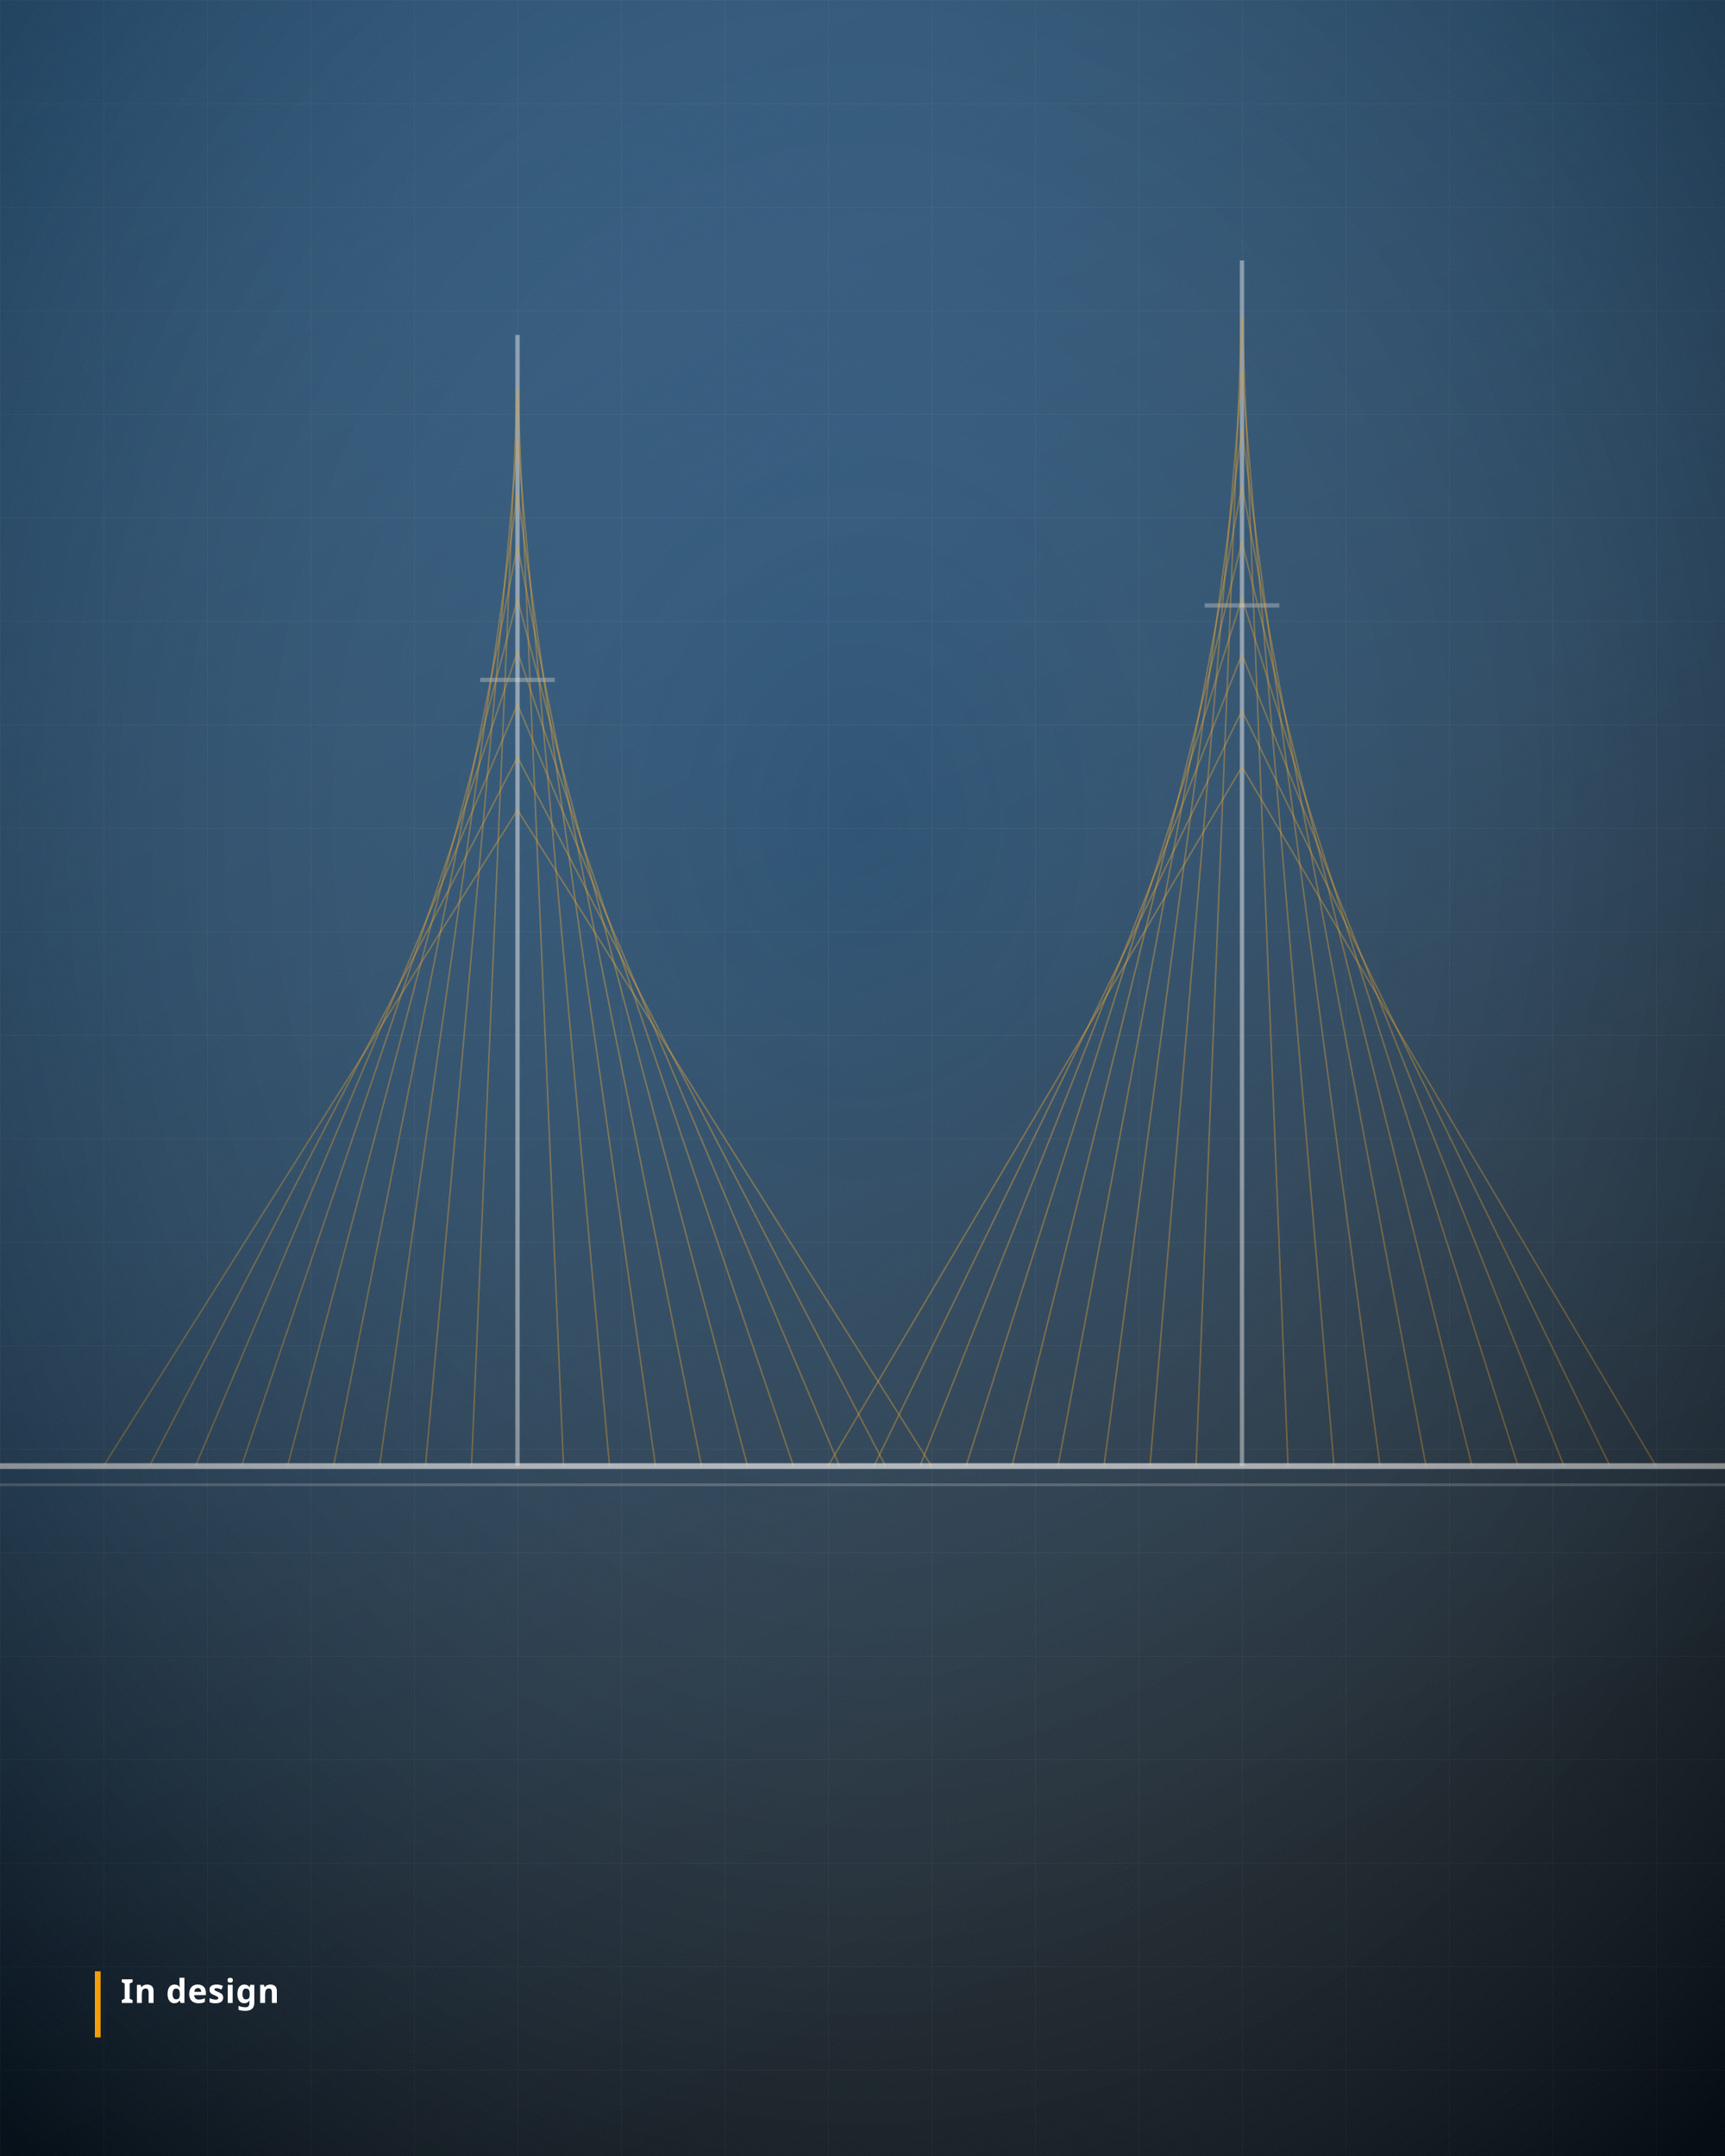
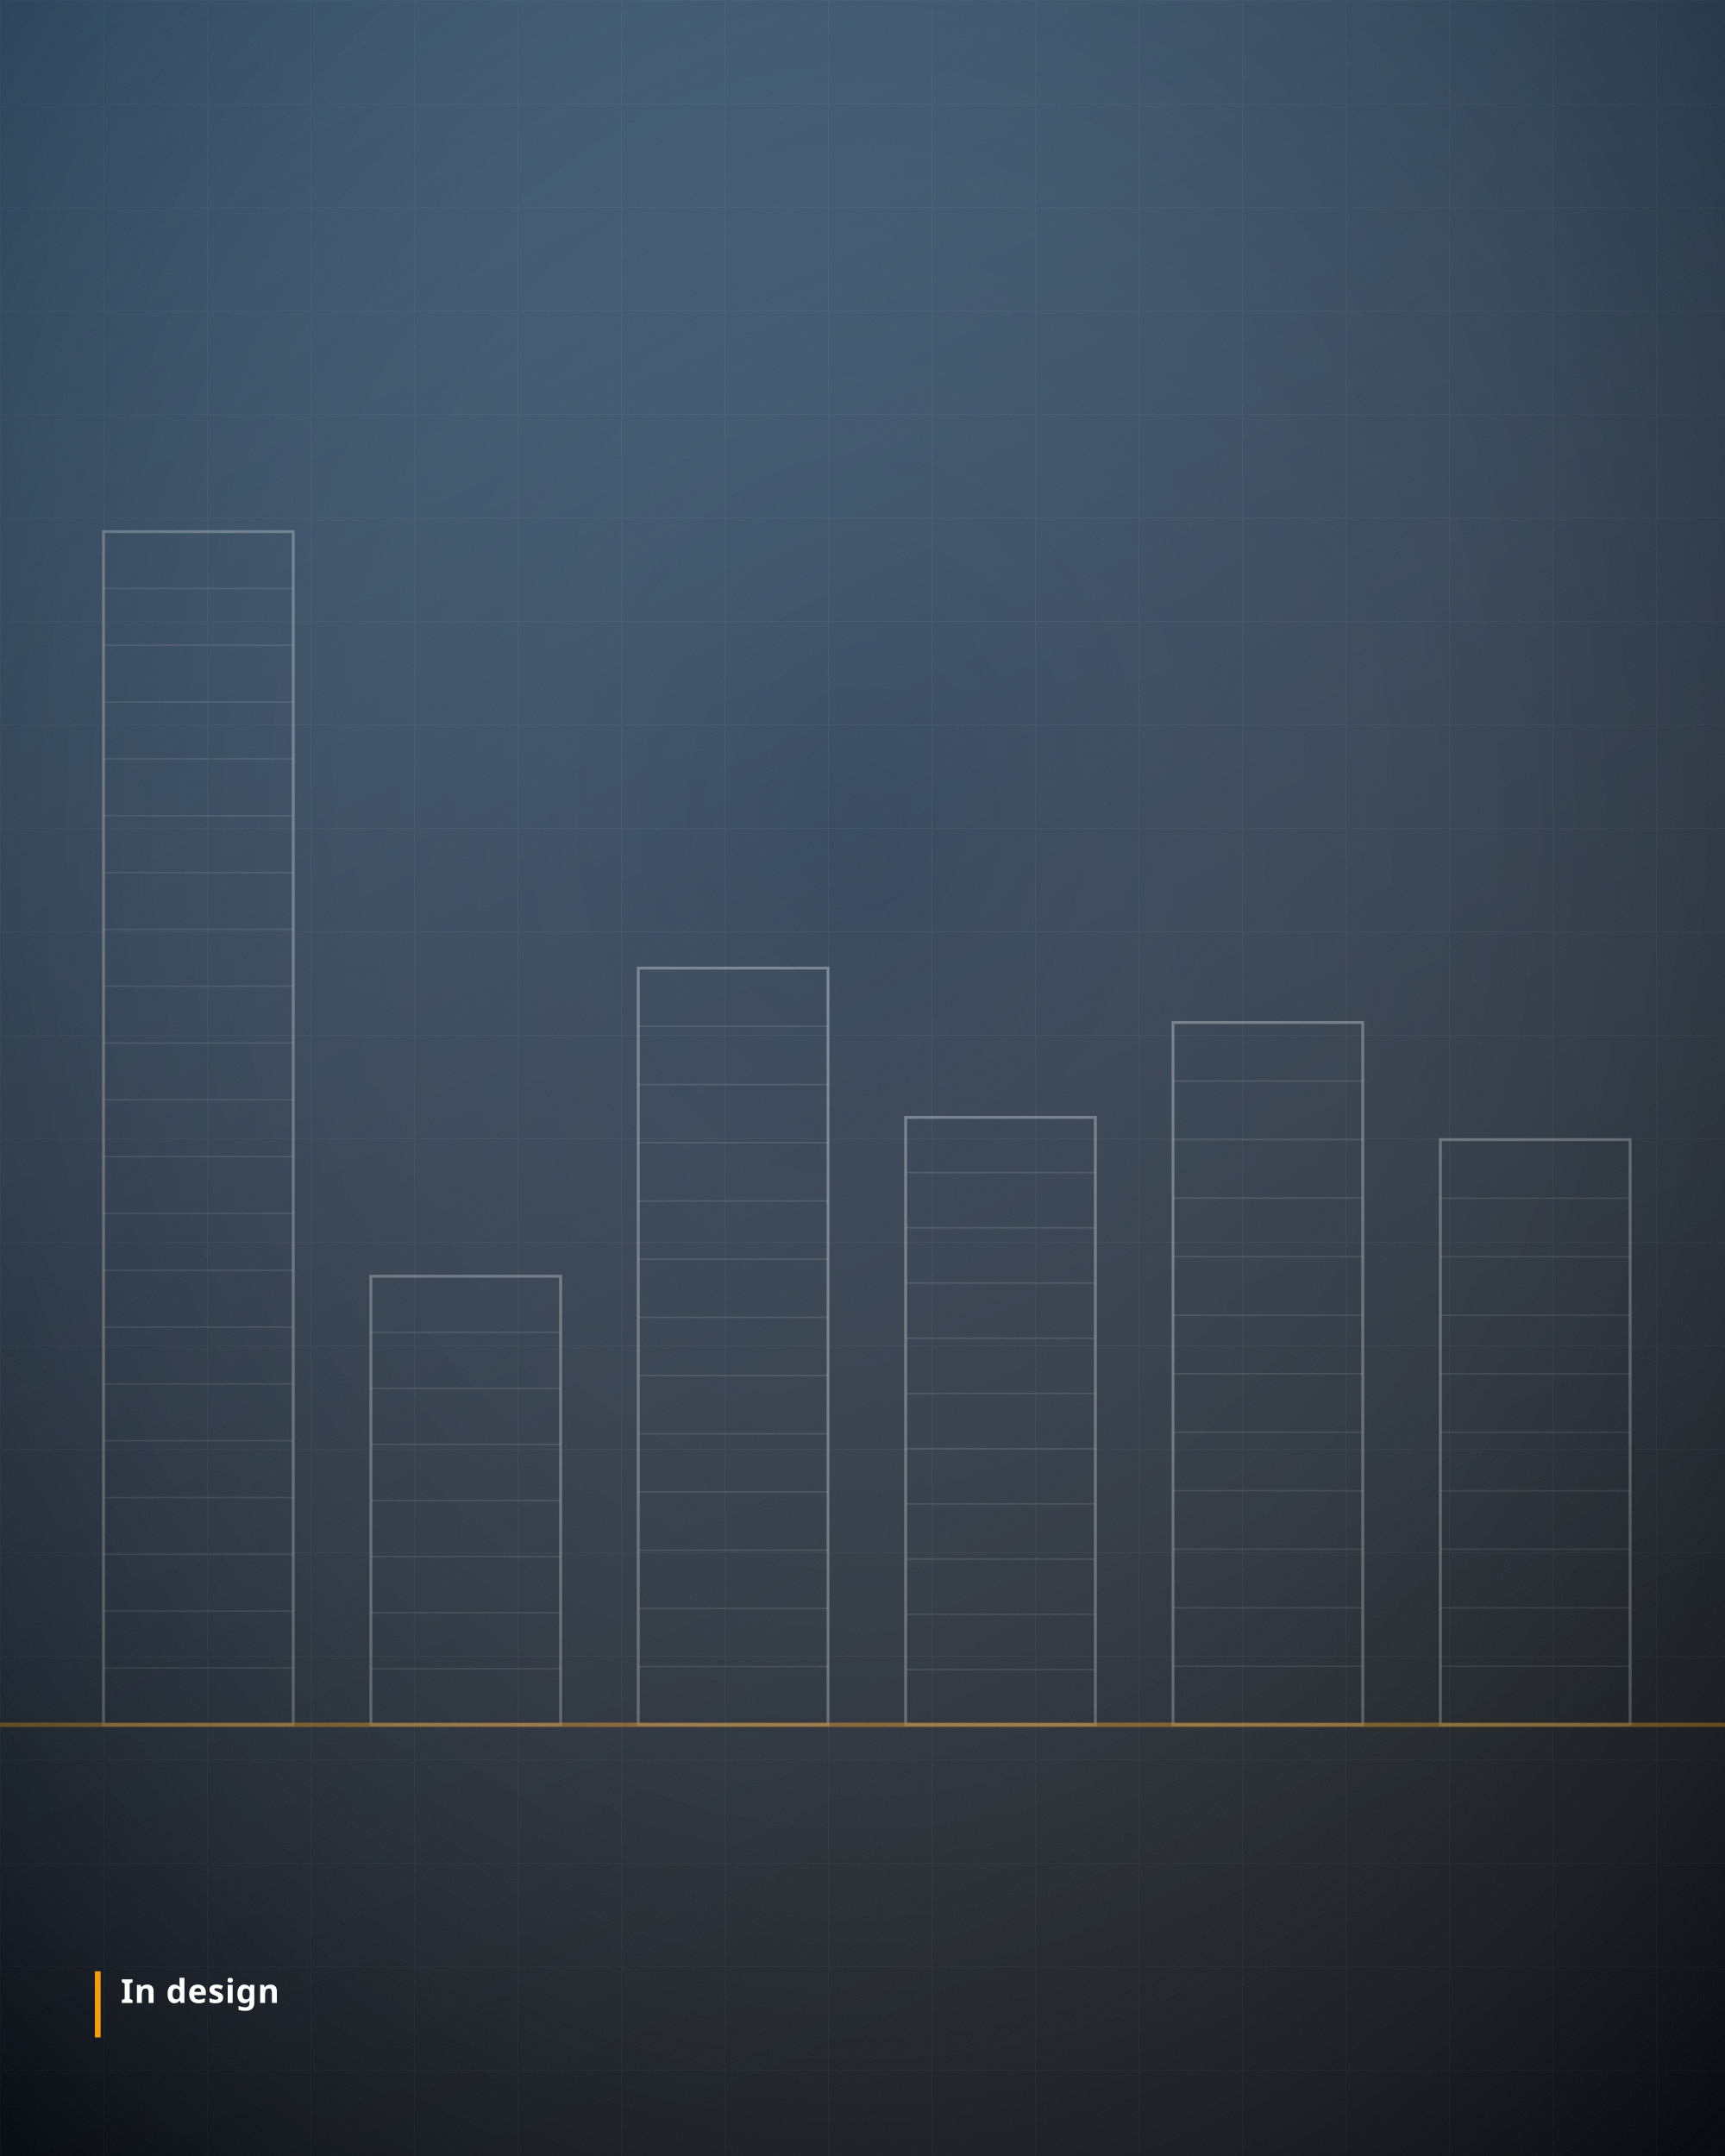
<svg xmlns="http://www.w3.org/2000/svg" width="1200" height="1500" viewBox="0 0 1200 1500" role="img" aria-label="In design">
  <defs>
    <linearGradient id="gculture02" x1="0" y1="0" x2="0.35" y2="1">
-       <stop offset="0%" stop-color="#0f4c81" />
-       <stop offset="55%" stop-color="#0a3459" />
-       <stop offset="100%" stop-color="#04121e" />
+       <stop offset="0%" stop-color="#255177" />
+       <stop offset="55%" stop-color="#16283f" />
+       <stop offset="100%" stop-color="#0a1119" />
    </linearGradient>
    <radialGradient id="vculture02" cx="50%" cy="38%" r="78%">
      <stop offset="0%" stop-color="#fff" stop-opacity="0.14" />
      <stop offset="100%" stop-color="#000" stop-opacity="0.5" />
    </radialGradient>
    <pattern id="pculture02" width="72" height="72" patternUnits="userSpaceOnUse">
      <path d="M72 0 L0 0 0 72" fill="none" stroke="rgba(255,255,255,.055)" stroke-width="1" />
    </pattern>
    <filter id="nculture02">
      <feTurbulence type="fractalNoise" baseFrequency="0.9" numOctaves="3" />
      <feColorMatrix type="saturate" values="0" />
    </filter>
  </defs>
  <rect width="1200" height="1500" fill="url(#gculture02)" />
  <rect width="1200" height="1500" fill="url(#pculture02)" />
-   <line x1="360" y1="233.012" x2="360" y2="1020" stroke="rgba(255,255,255,.5)" stroke-width="3" />
-   <line x1="334" y1="473.012" x2="386" y2="473.012" stroke="rgba(255,255,255,.32)" stroke-width="3" />
-   <line x1="360" y1="269.738" x2="328" y2="1020" stroke="rgba(245,158,11,.4)" stroke-width="1.1" />
-   <line x1="360" y1="269.738" x2="392" y2="1020" stroke="rgba(245,158,11,.4)" stroke-width="1.1" />
-   <line x1="360" y1="306.465" x2="296" y2="1020" stroke="rgba(245,158,11,.4)" stroke-width="1.1" />
-   <line x1="360" y1="306.465" x2="424" y2="1020" stroke="rgba(245,158,11,.4)" stroke-width="1.1" />
-   <line x1="360" y1="343.191" x2="264" y2="1020" stroke="rgba(245,158,11,.4)" stroke-width="1.1" />
-   <line x1="360" y1="343.191" x2="456" y2="1020" stroke="rgba(245,158,11,.4)" stroke-width="1.1" />
-   <line x1="360" y1="379.917" x2="232" y2="1020" stroke="rgba(245,158,11,.4)" stroke-width="1.1" />
-   <line x1="360" y1="379.917" x2="488" y2="1020" stroke="rgba(245,158,11,.4)" stroke-width="1.1" />
-   <line x1="360" y1="416.643" x2="200" y2="1020" stroke="rgba(245,158,11,.4)" stroke-width="1.1" />
-   <line x1="360" y1="416.643" x2="520" y2="1020" stroke="rgba(245,158,11,.4)" stroke-width="1.1" />
-   <line x1="360" y1="453.369" x2="168" y2="1020" stroke="rgba(245,158,11,.4)" stroke-width="1.1" />
-   <line x1="360" y1="453.369" x2="552" y2="1020" stroke="rgba(245,158,11,.4)" stroke-width="1.1" />
-   <line x1="360" y1="490.095" x2="136" y2="1020" stroke="rgba(245,158,11,.4)" stroke-width="1.1" />
-   <line x1="360" y1="490.095" x2="584" y2="1020" stroke="rgba(245,158,11,.4)" stroke-width="1.1" />
-   <line x1="360" y1="526.821" x2="104" y2="1020" stroke="rgba(245,158,11,.4)" stroke-width="1.1" />
-   <line x1="360" y1="526.821" x2="616" y2="1020" stroke="rgba(245,158,11,.4)" stroke-width="1.1" />
-   <line x1="360" y1="563.547" x2="72" y2="1020" stroke="rgba(245,158,11,.4)" stroke-width="1.1" />
-   <line x1="360" y1="563.547" x2="648" y2="1020" stroke="rgba(245,158,11,.4)" stroke-width="1.1" />
-   <line x1="864" y1="181.21" x2="864" y2="1020" stroke="rgba(255,255,255,.5)" stroke-width="3" />
-   <line x1="838" y1="421.21" x2="890" y2="421.21" stroke="rgba(255,255,255,.32)" stroke-width="3" />
-   <line x1="864" y1="220.353" x2="832" y2="1020" stroke="rgba(245,158,11,.4)" stroke-width="1.1" />
-   <line x1="864" y1="220.353" x2="896" y2="1020" stroke="rgba(245,158,11,.4)" stroke-width="1.1" />
-   <line x1="864" y1="259.497" x2="800" y2="1020" stroke="rgba(245,158,11,.4)" stroke-width="1.1" />
-   <line x1="864" y1="259.497" x2="928" y2="1020" stroke="rgba(245,158,11,.4)" stroke-width="1.1" />
-   <line x1="864" y1="298.64" x2="768" y2="1020" stroke="rgba(245,158,11,.4)" stroke-width="1.1" />
-   <line x1="864" y1="298.64" x2="960" y2="1020" stroke="rgba(245,158,11,.4)" stroke-width="1.1" />
-   <line x1="864" y1="337.784" x2="736" y2="1020" stroke="rgba(245,158,11,.4)" stroke-width="1.1" />
-   <line x1="864" y1="337.784" x2="992" y2="1020" stroke="rgba(245,158,11,.4)" stroke-width="1.1" />
-   <line x1="864" y1="376.927" x2="704" y2="1020" stroke="rgba(245,158,11,.4)" stroke-width="1.1" />
-   <line x1="864" y1="376.927" x2="1024" y2="1020" stroke="rgba(245,158,11,.4)" stroke-width="1.1" />
-   <line x1="864" y1="416.071" x2="672" y2="1020" stroke="rgba(245,158,11,.4)" stroke-width="1.1" />
-   <line x1="864" y1="416.071" x2="1056" y2="1020" stroke="rgba(245,158,11,.4)" stroke-width="1.1" />
-   <line x1="864" y1="455.215" x2="640" y2="1020" stroke="rgba(245,158,11,.4)" stroke-width="1.1" />
-   <line x1="864" y1="455.215" x2="1088" y2="1020" stroke="rgba(245,158,11,.4)" stroke-width="1.1" />
-   <line x1="864" y1="494.358" x2="608" y2="1020" stroke="rgba(245,158,11,.4)" stroke-width="1.1" />
-   <line x1="864" y1="494.358" x2="1120" y2="1020" stroke="rgba(245,158,11,.4)" stroke-width="1.1" />
-   <line x1="864" y1="533.502" x2="576" y2="1020" stroke="rgba(245,158,11,.4)" stroke-width="1.1" />
-   <line x1="864" y1="533.502" x2="1152" y2="1020" stroke="rgba(245,158,11,.4)" stroke-width="1.1" />
-   <line x1="0" y1="1020" x2="1200" y2="1020" stroke="rgba(255,255,255,.72)" stroke-width="4" />
-   <line x1="0" y1="1033" x2="1200" y2="1033" stroke="rgba(255,255,255,.24)" stroke-width="2" />
+   <rect x="72" y="369.877" width="132" height="830.123" fill="none" stroke="rgba(255,255,255,.34)" stroke-width="2" />
+   <line x1="72" y1="409.406" x2="204" y2="409.406" stroke="rgba(255,255,255,.13)" stroke-width="1" />
+   <line x1="72" y1="448.936" x2="204" y2="448.936" stroke="rgba(255,255,255,.13)" stroke-width="1" />
+   <line x1="72" y1="488.466" x2="204" y2="488.466" stroke="rgba(255,255,255,.13)" stroke-width="1" />
+   <line x1="72" y1="527.995" x2="204" y2="527.995" stroke="rgba(255,255,255,.13)" stroke-width="1" />
+   <line x1="72" y1="567.525" x2="204" y2="567.525" stroke="rgba(255,255,255,.13)" stroke-width="1" />
+   <line x1="72" y1="607.055" x2="204" y2="607.055" stroke="rgba(255,255,255,.13)" stroke-width="1" />
+   <line x1="72" y1="646.584" x2="204" y2="646.584" stroke="rgba(255,255,255,.13)" stroke-width="1" />
+   <line x1="72" y1="686.114" x2="204" y2="686.114" stroke="rgba(255,255,255,.13)" stroke-width="1" />
+   <line x1="72" y1="725.644" x2="204" y2="725.644" stroke="rgba(255,255,255,.13)" stroke-width="1" />
+   <line x1="72" y1="765.174" x2="204" y2="765.174" stroke="rgba(255,255,255,.13)" stroke-width="1" />
+   <line x1="72" y1="804.703" x2="204" y2="804.703" stroke="rgba(255,255,255,.13)" stroke-width="1" />
+   <line x1="72" y1="844.233" x2="204" y2="844.233" stroke="rgba(255,255,255,.13)" stroke-width="1" />
+   <line x1="72" y1="883.763" x2="204" y2="883.763" stroke="rgba(255,255,255,.13)" stroke-width="1" />
+   <line x1="72" y1="923.292" x2="204" y2="923.292" stroke="rgba(255,255,255,.13)" stroke-width="1" />
+   <line x1="72" y1="962.822" x2="204" y2="962.822" stroke="rgba(255,255,255,.13)" stroke-width="1" />
+   <line x1="72" y1="1002.352" x2="204" y2="1002.352" stroke="rgba(255,255,255,.13)" stroke-width="1" />
+   <line x1="72" y1="1041.881" x2="204" y2="1041.881" stroke="rgba(255,255,255,.13)" stroke-width="1" />
+   <line x1="72" y1="1081.411" x2="204" y2="1081.411" stroke="rgba(255,255,255,.13)" stroke-width="1" />
+   <line x1="72" y1="1120.941" x2="204" y2="1120.941" stroke="rgba(255,255,255,.13)" stroke-width="1" />
+   <line x1="72" y1="1160.47" x2="204" y2="1160.47" stroke="rgba(255,255,255,.13)" stroke-width="1" />
+   <rect x="258" y="887.903" width="132" height="312.097" fill="none" stroke="rgba(255,255,255,.34)" stroke-width="2" />
+   <line x1="258" y1="926.915" x2="390" y2="926.915" stroke="rgba(255,255,255,.13)" stroke-width="1" />
+   <line x1="258" y1="965.927" x2="390" y2="965.927" stroke="rgba(255,255,255,.13)" stroke-width="1" />
+   <line x1="258" y1="1004.939" x2="390" y2="1004.939" stroke="rgba(255,255,255,.13)" stroke-width="1" />
+   <line x1="258" y1="1043.951" x2="390" y2="1043.951" stroke="rgba(255,255,255,.13)" stroke-width="1" />
+   <line x1="258" y1="1082.964" x2="390" y2="1082.964" stroke="rgba(255,255,255,.13)" stroke-width="1" />
+   <line x1="258" y1="1121.976" x2="390" y2="1121.976" stroke="rgba(255,255,255,.13)" stroke-width="1" />
+   <line x1="258" y1="1160.988" x2="390" y2="1160.988" stroke="rgba(255,255,255,.13)" stroke-width="1" />
+   <rect x="444" y="673.539" width="132" height="526.461" fill="none" stroke="rgba(255,255,255,.34)" stroke-width="2" />
+   <line x1="444" y1="714.036" x2="576" y2="714.036" stroke="rgba(255,255,255,.13)" stroke-width="1" />
+   <line x1="444" y1="754.533" x2="576" y2="754.533" stroke="rgba(255,255,255,.13)" stroke-width="1" />
+   <line x1="444" y1="795.03" x2="576" y2="795.03" stroke="rgba(255,255,255,.13)" stroke-width="1" />
+   <line x1="444" y1="835.527" x2="576" y2="835.527" stroke="rgba(255,255,255,.13)" stroke-width="1" />
+   <line x1="444" y1="876.024" x2="576" y2="876.024" stroke="rgba(255,255,255,.13)" stroke-width="1" />
+   <line x1="444" y1="916.521" x2="576" y2="916.521" stroke="rgba(255,255,255,.13)" stroke-width="1" />
+   <line x1="444" y1="957.018" x2="576" y2="957.018" stroke="rgba(255,255,255,.13)" stroke-width="1" />
+   <line x1="444" y1="997.515" x2="576" y2="997.515" stroke="rgba(255,255,255,.13)" stroke-width="1" />
+   <line x1="444" y1="1038.012" x2="576" y2="1038.012" stroke="rgba(255,255,255,.13)" stroke-width="1" />
+   <line x1="444" y1="1078.509" x2="576" y2="1078.509" stroke="rgba(255,255,255,.13)" stroke-width="1" />
+   <line x1="444" y1="1119.006" x2="576" y2="1119.006" stroke="rgba(255,255,255,.13)" stroke-width="1" />
+   <line x1="444" y1="1159.503" x2="576" y2="1159.503" stroke="rgba(255,255,255,.13)" stroke-width="1" />
+   <rect x="630" y="777.381" width="132" height="422.619" fill="none" stroke="rgba(255,255,255,.34)" stroke-width="2" />
+   <line x1="630" y1="815.801" x2="762" y2="815.801" stroke="rgba(255,255,255,.13)" stroke-width="1" />
+   <line x1="630" y1="854.221" x2="762" y2="854.221" stroke="rgba(255,255,255,.13)" stroke-width="1" />
+   <line x1="630" y1="892.641" x2="762" y2="892.641" stroke="rgba(255,255,255,.13)" stroke-width="1" />
+   <line x1="630" y1="931.061" x2="762" y2="931.061" stroke="rgba(255,255,255,.13)" stroke-width="1" />
+   <line x1="630" y1="969.481" x2="762" y2="969.481" stroke="rgba(255,255,255,.13)" stroke-width="1" />
+   <line x1="630" y1="1007.901" x2="762" y2="1007.901" stroke="rgba(255,255,255,.13)" stroke-width="1" />
+   <line x1="630" y1="1046.321" x2="762" y2="1046.321" stroke="rgba(255,255,255,.13)" stroke-width="1" />
+   <line x1="630" y1="1084.74" x2="762" y2="1084.74" stroke="rgba(255,255,255,.13)" stroke-width="1" />
+   <line x1="630" y1="1123.16" x2="762" y2="1123.16" stroke="rgba(255,255,255,.13)" stroke-width="1" />
+   <line x1="630" y1="1161.58" x2="762" y2="1161.58" stroke="rgba(255,255,255,.13)" stroke-width="1" />
+   <rect x="816" y="711.406" width="132" height="488.594" fill="none" stroke="rgba(255,255,255,.34)" stroke-width="2" />
+   <line x1="816" y1="752.122" x2="948" y2="752.122" stroke="rgba(255,255,255,.13)" stroke-width="1" />
+   <line x1="816" y1="792.838" x2="948" y2="792.838" stroke="rgba(255,255,255,.13)" stroke-width="1" />
+   <line x1="816" y1="833.554" x2="948" y2="833.554" stroke="rgba(255,255,255,.13)" stroke-width="1" />
+   <line x1="816" y1="874.271" x2="948" y2="874.271" stroke="rgba(255,255,255,.13)" stroke-width="1" />
+   <line x1="816" y1="914.987" x2="948" y2="914.987" stroke="rgba(255,255,255,.13)" stroke-width="1" />
+   <line x1="816" y1="955.703" x2="948" y2="955.703" stroke="rgba(255,255,255,.13)" stroke-width="1" />
+   <line x1="816" y1="996.419" x2="948" y2="996.419" stroke="rgba(255,255,255,.13)" stroke-width="1" />
+   <line x1="816" y1="1037.135" x2="948" y2="1037.135" stroke="rgba(255,255,255,.13)" stroke-width="1" />
+   <line x1="816" y1="1077.851" x2="948" y2="1077.851" stroke="rgba(255,255,255,.13)" stroke-width="1" />
+   <line x1="816" y1="1118.568" x2="948" y2="1118.568" stroke="rgba(255,255,255,.13)" stroke-width="1" />
+   <line x1="816" y1="1159.284" x2="948" y2="1159.284" stroke="rgba(255,255,255,.13)" stroke-width="1" />
+   <rect x="1002" y="792.895" width="132" height="407.105" fill="none" stroke="rgba(255,255,255,.34)" stroke-width="2" />
+   <line x1="1002" y1="833.606" x2="1134" y2="833.606" stroke="rgba(255,255,255,.13)" stroke-width="1" />
+   <line x1="1002" y1="874.316" x2="1134" y2="874.316" stroke="rgba(255,255,255,.13)" stroke-width="1" />
+   <line x1="1002" y1="915.027" x2="1134" y2="915.027" stroke="rgba(255,255,255,.13)" stroke-width="1" />
+   <line x1="1002" y1="955.737" x2="1134" y2="955.737" stroke="rgba(255,255,255,.13)" stroke-width="1" />
+   <line x1="1002" y1="996.448" x2="1134" y2="996.448" stroke="rgba(255,255,255,.13)" stroke-width="1" />
+   <line x1="1002" y1="1037.158" x2="1134" y2="1037.158" stroke="rgba(255,255,255,.13)" stroke-width="1" />
+   <line x1="1002" y1="1077.869" x2="1134" y2="1077.869" stroke="rgba(255,255,255,.13)" stroke-width="1" />
+   <line x1="1002" y1="1118.579" x2="1134" y2="1118.579" stroke="rgba(255,255,255,.13)" stroke-width="1" />
+   <line x1="1002" y1="1159.29" x2="1134" y2="1159.29" stroke="rgba(255,255,255,.13)" stroke-width="1" />
+   <line x1="0" y1="1200" x2="1200" y2="1200" stroke="rgba(245,158,11,.55)" stroke-width="3" />
  <rect width="1200" height="1500" fill="url(#vculture02)" />
  <rect width="1200" height="1500" filter="url(#nculture02)" opacity="0.045" />
  <g font-family="Manrope, ui-sans-serif, system-ui, sans-serif">
    <rect x="66" y="1371.5" width="4" height="46" fill="#F59E0B" />
    <text x="84" y="1393.5" fill="#ffffff" font-size="23" font-weight="700" letter-spacing="0.5">In design</text>
  </g>
</svg>
